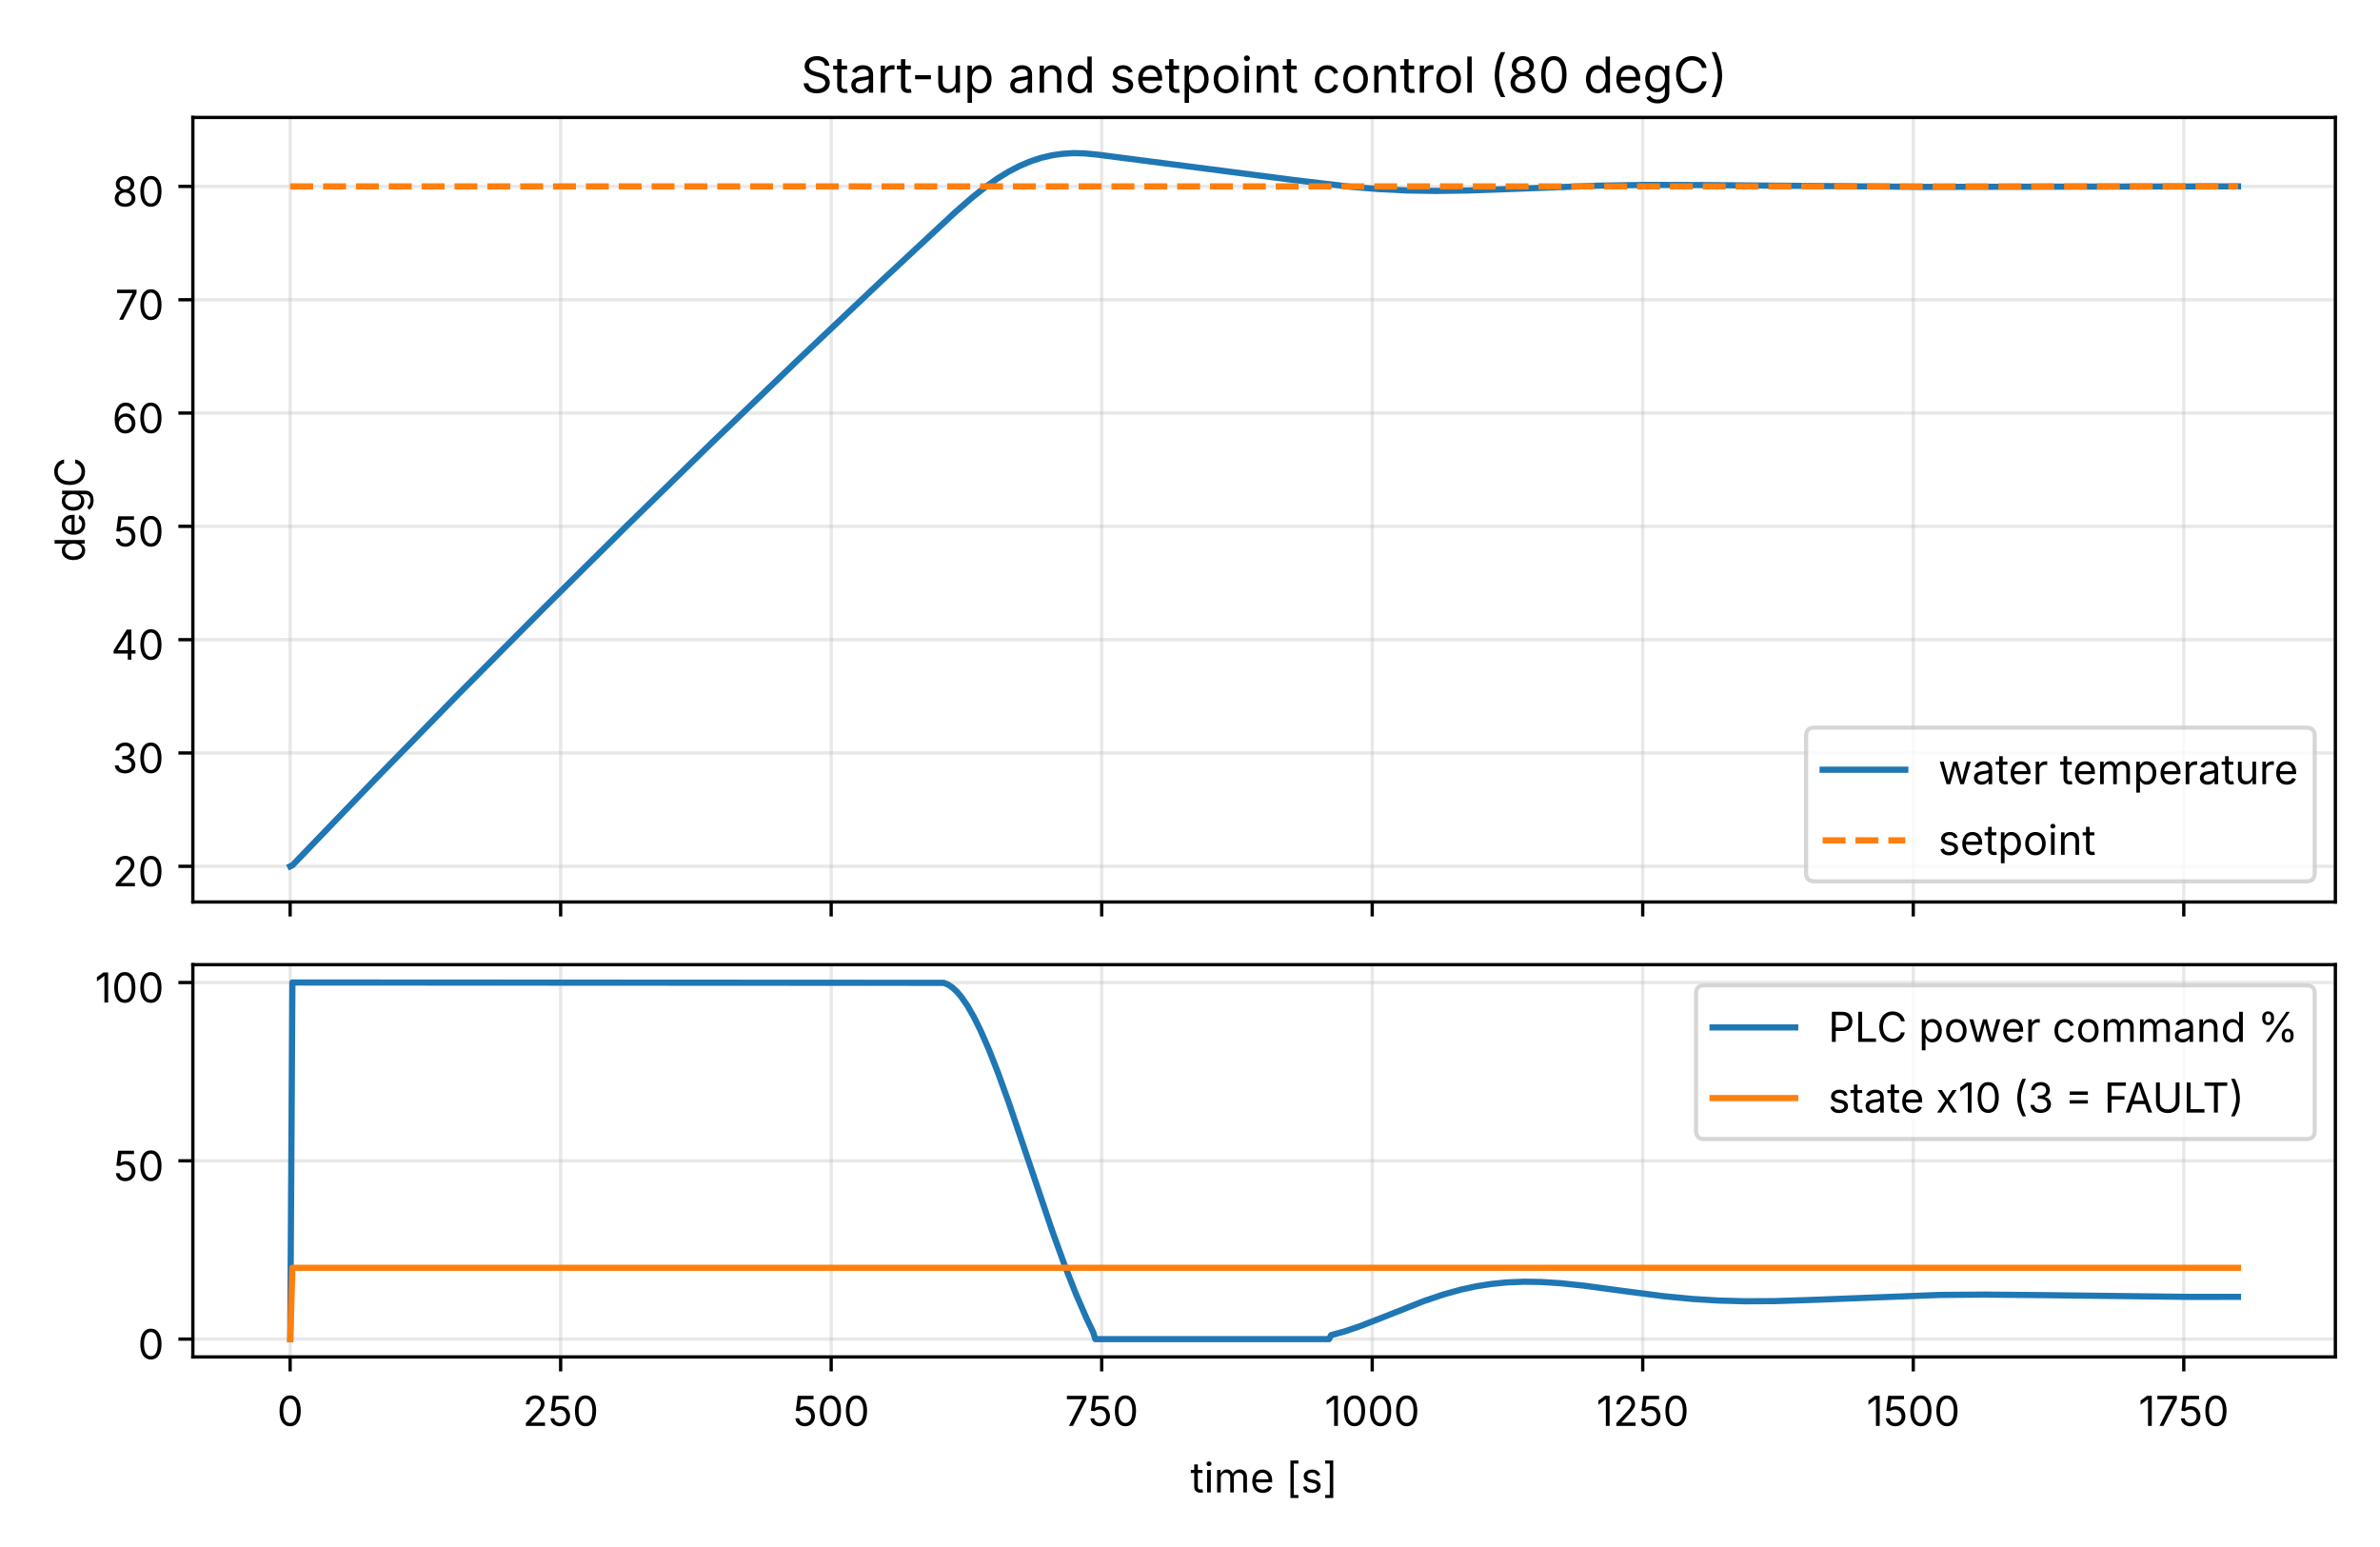
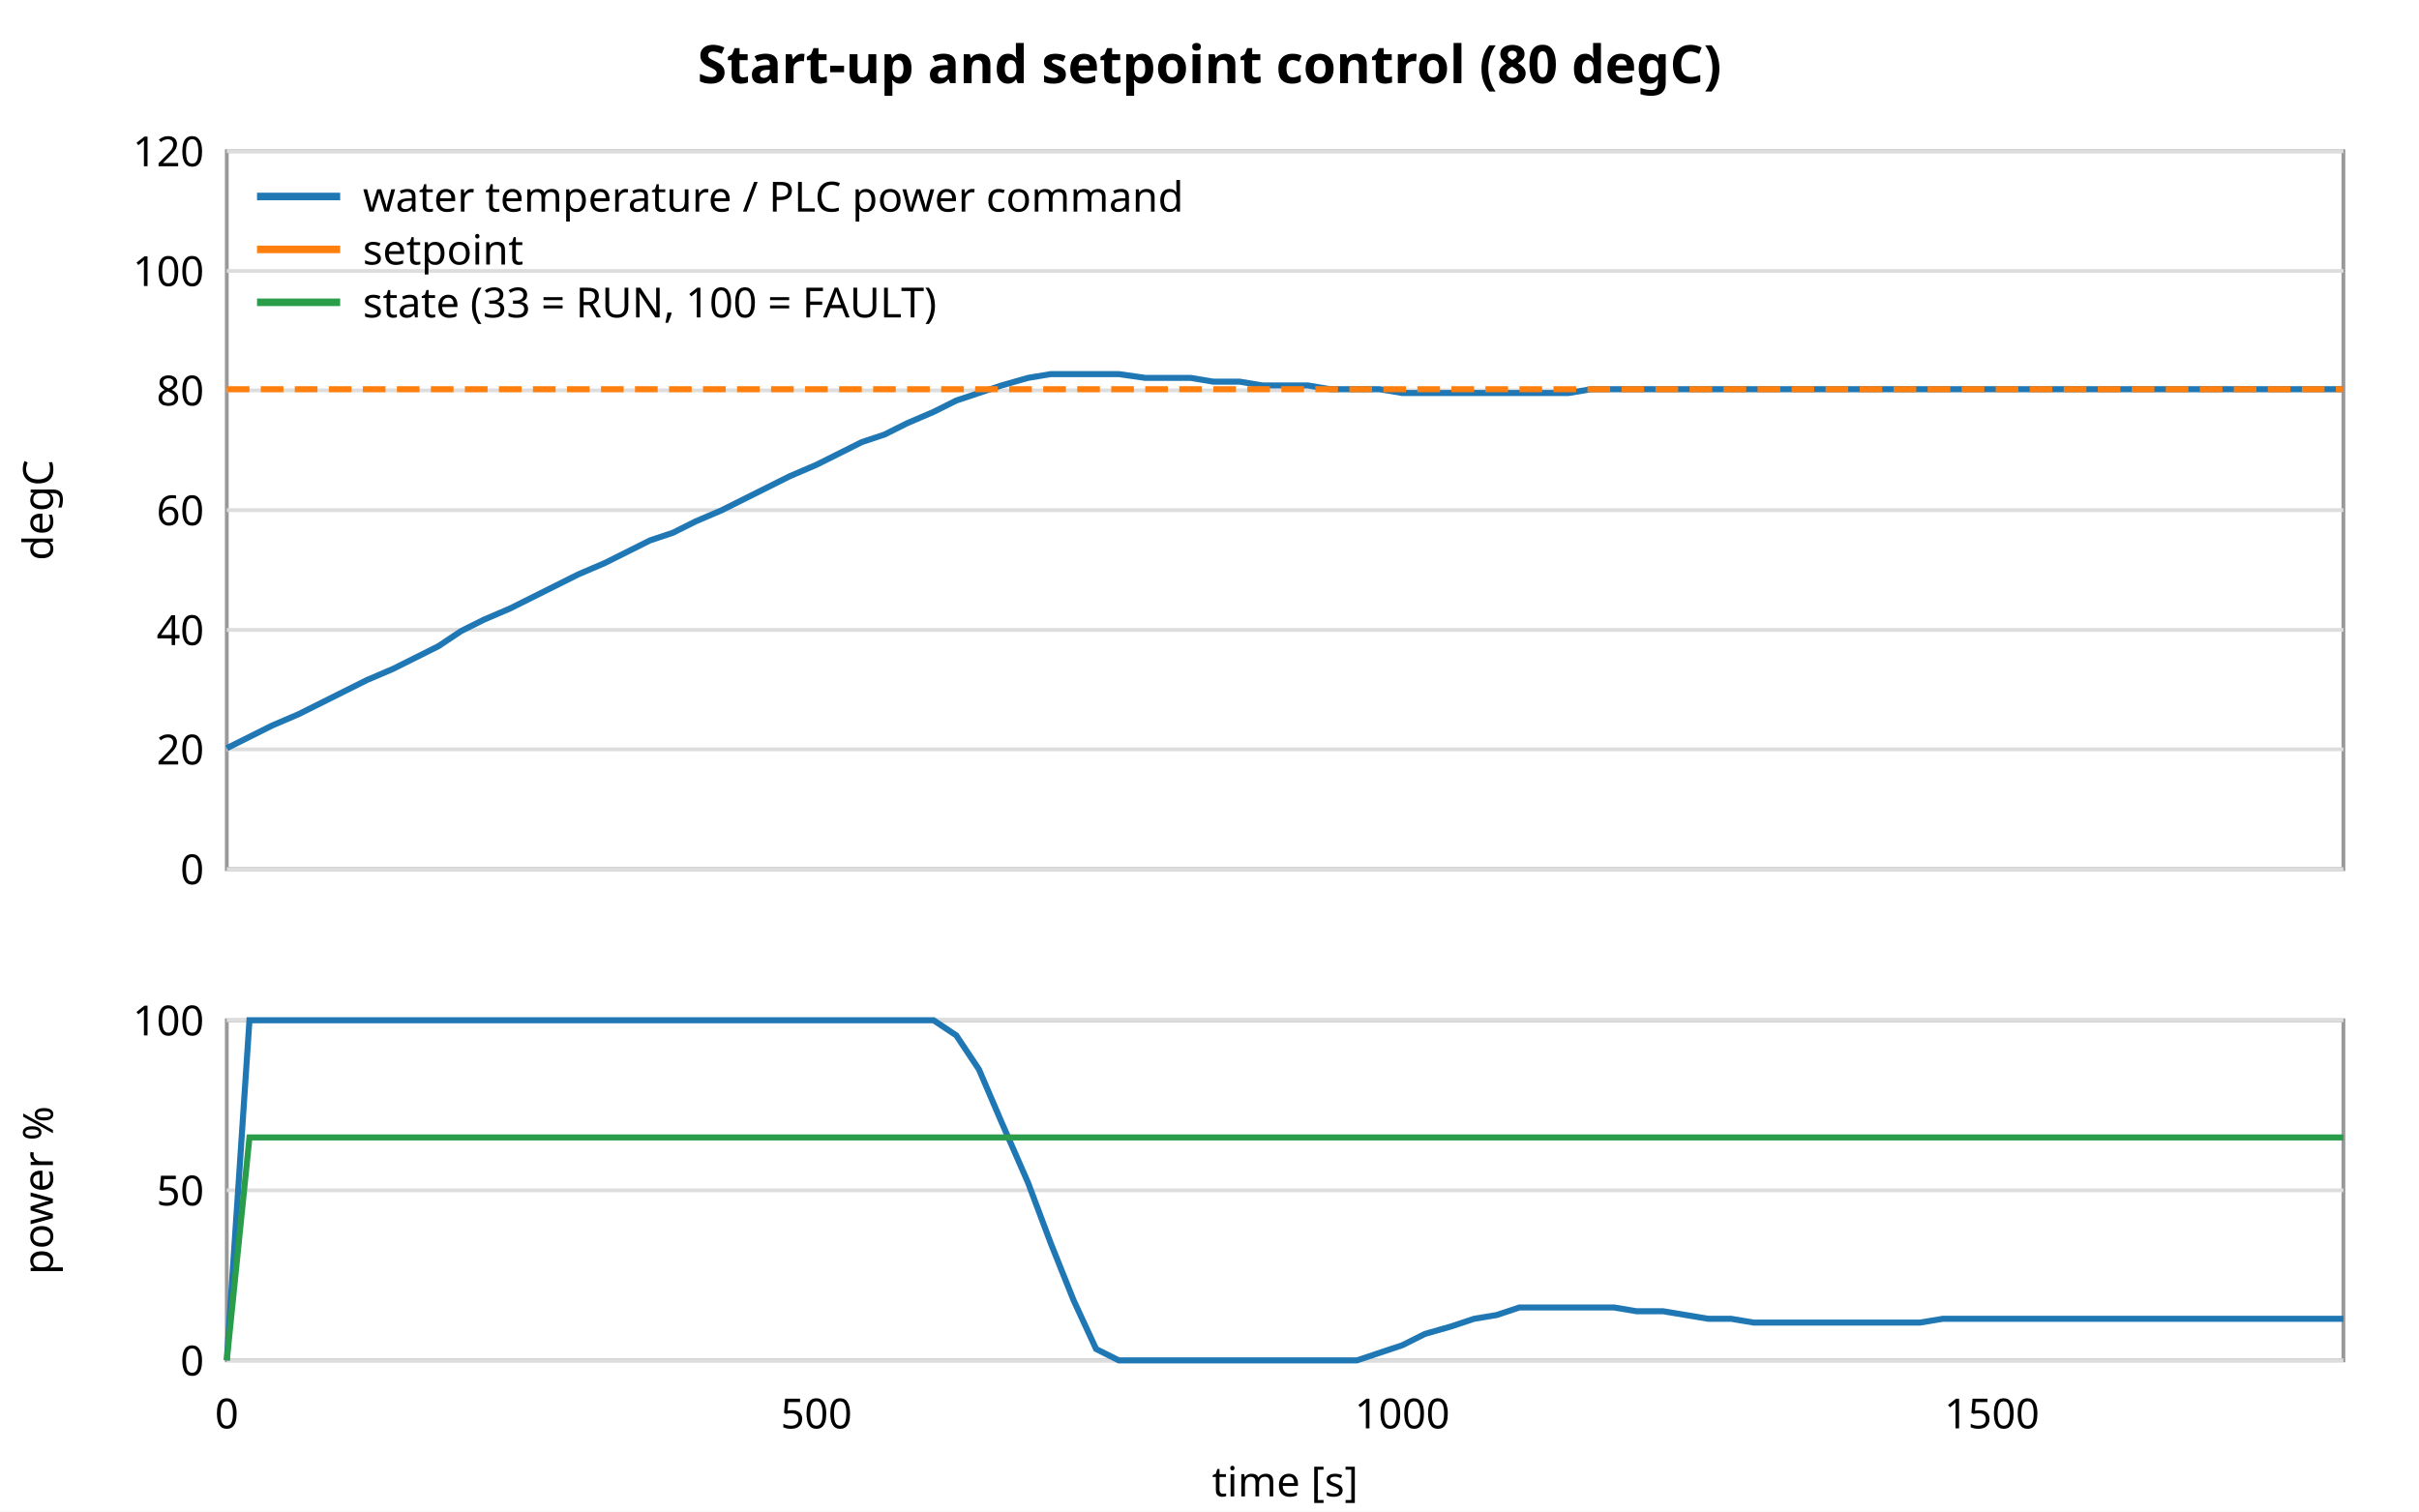
- <svg xmlns="http://www.w3.org/2000/svg" xmlns:xlink="http://www.w3.org/1999/xlink" width="576pt" height="374.4pt" viewBox="0 0 576 374.4" version="1.1">
-   <defs>
-     <style type="text/css">*{stroke-linejoin: round; stroke-linecap: butt}</style>
-   </defs>
-   <g id="figure_1">
-     <g id="patch_1">
-       <path d="M 0 374.4  L 576 374.4  L 576 0  L 0 0  z " style="fill: #ffffff" />
-     </g>
-     <g id="axes_1">
-       <g id="patch_2">
-         <path d="M 46.674 218.294  L 565.2 218.294  L 565.2 28.425  L 46.674 28.425  z " style="fill: #ffffff" />
-       </g>
-       <g id="matplotlib.axis_1">
-         <g id="xtick_1">
-           <g id="line2d_1">
-             <path d="M 70.217 218.294  L 70.217 28.425  " clip-path="url(#pf895447580)" style="fill: none; stroke: #b0b0b0; stroke-opacity: 0.3; stroke-width: 0.8; stroke-linecap: square" />
-           </g>
-           <g id="line2d_2">
-             <defs>
-               <path id="mb089542717" d="M 0 0  L 0 3.5  " style="stroke: #000000; stroke-width: 0.8" />
-             </defs>
-             <g>
-               <use xlink:href="#mb089542717" x="70.217" y="218.294" style="stroke: #000000; stroke-width: 0.8" />
-             </g>
-           </g>
-         </g>
-         <g id="xtick_2">
-           <g id="line2d_3">
-             <path d="M 135.688 218.294  L 135.688 28.425  " clip-path="url(#pf895447580)" style="fill: none; stroke: #b0b0b0; stroke-opacity: 0.3; stroke-width: 0.8; stroke-linecap: square" />
-           </g>
-           <g id="line2d_4">
-             <g>
-               <use xlink:href="#mb089542717" x="135.688" y="218.294" style="stroke: #000000; stroke-width: 0.8" />
-             </g>
-           </g>
-         </g>
-         <g id="xtick_3">
-           <g id="line2d_5">
-             <path d="M 201.158 218.294  L 201.158 28.425  " clip-path="url(#pf895447580)" style="fill: none; stroke: #b0b0b0; stroke-opacity: 0.3; stroke-width: 0.8; stroke-linecap: square" />
-           </g>
-           <g id="line2d_6">
-             <g>
-               <use xlink:href="#mb089542717" x="201.158" y="218.294" style="stroke: #000000; stroke-width: 0.8" />
-             </g>
-           </g>
-         </g>
-         <g id="xtick_4">
-           <g id="line2d_7">
-             <path d="M 266.629 218.294  L 266.629 28.425  " clip-path="url(#pf895447580)" style="fill: none; stroke: #b0b0b0; stroke-opacity: 0.3; stroke-width: 0.8; stroke-linecap: square" />
-           </g>
-           <g id="line2d_8">
-             <g>
-               <use xlink:href="#mb089542717" x="266.629" y="218.294" style="stroke: #000000; stroke-width: 0.8" />
-             </g>
-           </g>
-         </g>
-         <g id="xtick_5">
-           <g id="line2d_9">
-             <path d="M 332.099 218.294  L 332.099 28.425  " clip-path="url(#pf895447580)" style="fill: none; stroke: #b0b0b0; stroke-opacity: 0.3; stroke-width: 0.8; stroke-linecap: square" />
-           </g>
-           <g id="line2d_10">
-             <g>
-               <use xlink:href="#mb089542717" x="332.099" y="218.294" style="stroke: #000000; stroke-width: 0.8" />
-             </g>
-           </g>
-         </g>
-         <g id="xtick_6">
-           <g id="line2d_11">
-             <path d="M 397.569 218.294  L 397.569 28.425  " clip-path="url(#pf895447580)" style="fill: none; stroke: #b0b0b0; stroke-opacity: 0.3; stroke-width: 0.8; stroke-linecap: square" />
-           </g>
-           <g id="line2d_12">
-             <g>
-               <use xlink:href="#mb089542717" x="397.569" y="218.294" style="stroke: #000000; stroke-width: 0.8" />
-             </g>
-           </g>
-         </g>
-         <g id="xtick_7">
-           <g id="line2d_13">
-             <path d="M 463.04 218.294  L 463.04 28.425  " clip-path="url(#pf895447580)" style="fill: none; stroke: #b0b0b0; stroke-opacity: 0.3; stroke-width: 0.8; stroke-linecap: square" />
-           </g>
-           <g id="line2d_14">
-             <g>
-               <use xlink:href="#mb089542717" x="463.04" y="218.294" style="stroke: #000000; stroke-width: 0.8" />
-             </g>
-           </g>
-         </g>
-         <g id="xtick_8">
-           <g id="line2d_15">
-             <path d="M 528.51 218.294  L 528.51 28.425  " clip-path="url(#pf895447580)" style="fill: none; stroke: #b0b0b0; stroke-opacity: 0.3; stroke-width: 0.8; stroke-linecap: square" />
-           </g>
-           <g id="line2d_16">
-             <g>
-               <use xlink:href="#mb089542717" x="528.51" y="218.294" style="stroke: #000000; stroke-width: 0.8" />
-             </g>
-           </g>
-         </g>
-       </g>
-       <g id="matplotlib.axis_2">
-         <g id="ytick_1">
-           <g id="line2d_17">
-             <path d="M 46.674 209.663  L 565.2 209.663  " clip-path="url(#pf895447580)" style="fill: none; stroke: #b0b0b0; stroke-opacity: 0.3; stroke-width: 0.8; stroke-linecap: square" />
-           </g>
-           <g id="line2d_18">
-             <defs>
-               <path id="mc35ba457d7" d="M 0 0  L -3.5 0  " style="stroke: #000000; stroke-width: 0.8" />
-             </defs>
-             <g>
-               <use xlink:href="#mc35ba457d7" x="46.674" y="209.663" style="stroke: #000000; stroke-width: 0.8" />
-             </g>
-           </g>
-           <g id="text_1">
-             <text style="font-size: 10px; font-family: 'Inter', 'DejaVu Sans', 'Bitstream Vera Sans', 'Computer Modern Sans Serif', 'Lucida Grande', 'Verdana', 'Geneva', 'Lucid', 'Arial', 'Helvetica', 'Avant Garde', sans-serif; text-anchor: end" x="39.674" y="214.507" transform="rotate(-0 39.67398 214.507)">20</text>
-           </g>
-         </g>
-         <g id="ytick_2">
-           <g id="line2d_19">
-             <path d="M 46.674 182.238  L 565.2 182.238  " clip-path="url(#pf895447580)" style="fill: none; stroke: #b0b0b0; stroke-opacity: 0.3; stroke-width: 0.8; stroke-linecap: square" />
-           </g>
-           <g id="line2d_20">
-             <g>
-               <use xlink:href="#mc35ba457d7" x="46.674" y="182.238" style="stroke: #000000; stroke-width: 0.8" />
-             </g>
-           </g>
-           <g id="text_2">
-             <text style="font-size: 10px; font-family: 'Inter', 'DejaVu Sans', 'Bitstream Vera Sans', 'Computer Modern Sans Serif', 'Lucida Grande', 'Verdana', 'Geneva', 'Lucid', 'Arial', 'Helvetica', 'Avant Garde', sans-serif; text-anchor: end" x="39.674" y="187.082" transform="rotate(-0 39.67398 187.0821)">30</text>
-           </g>
-         </g>
-         <g id="ytick_3">
-           <g id="line2d_21">
-             <path d="M 46.674 154.813  L 565.2 154.813  " clip-path="url(#pf895447580)" style="fill: none; stroke: #b0b0b0; stroke-opacity: 0.3; stroke-width: 0.8; stroke-linecap: square" />
-           </g>
-           <g id="line2d_22">
-             <g>
-               <use xlink:href="#mc35ba457d7" x="46.674" y="154.813" style="stroke: #000000; stroke-width: 0.8" />
-             </g>
-           </g>
-           <g id="text_3">
-             <text style="font-size: 10px; font-family: 'Inter', 'DejaVu Sans', 'Bitstream Vera Sans', 'Computer Modern Sans Serif', 'Lucida Grande', 'Verdana', 'Geneva', 'Lucid', 'Arial', 'Helvetica', 'Avant Garde', sans-serif; text-anchor: end" x="39.674" y="159.657" transform="rotate(-0 39.67398 159.6571)">40</text>
-           </g>
-         </g>
-         <g id="ytick_4">
-           <g id="line2d_23">
-             <path d="M 46.674 127.388  L 565.2 127.388  " clip-path="url(#pf895447580)" style="fill: none; stroke: #b0b0b0; stroke-opacity: 0.3; stroke-width: 0.8; stroke-linecap: square" />
-           </g>
-           <g id="line2d_24">
-             <g>
-               <use xlink:href="#mc35ba457d7" x="46.674" y="127.388" style="stroke: #000000; stroke-width: 0.8" />
-             </g>
-           </g>
-           <g id="text_4">
-             <text style="font-size: 10px; font-family: 'Inter', 'DejaVu Sans', 'Bitstream Vera Sans', 'Computer Modern Sans Serif', 'Lucida Grande', 'Verdana', 'Geneva', 'Lucid', 'Arial', 'Helvetica', 'Avant Garde', sans-serif; text-anchor: end" x="39.674" y="132.232" transform="rotate(-0 39.67398 132.2322)">50</text>
-           </g>
-         </g>
-         <g id="ytick_5">
-           <g id="line2d_25">
-             <path d="M 46.674 99.964  L 565.2 99.964  " clip-path="url(#pf895447580)" style="fill: none; stroke: #b0b0b0; stroke-opacity: 0.3; stroke-width: 0.8; stroke-linecap: square" />
-           </g>
-           <g id="line2d_26">
-             <g>
-               <use xlink:href="#mc35ba457d7" x="46.674" y="99.964" style="stroke: #000000; stroke-width: 0.8" />
-             </g>
-           </g>
-           <g id="text_5">
-             <text style="font-size: 10px; font-family: 'Inter', 'DejaVu Sans', 'Bitstream Vera Sans', 'Computer Modern Sans Serif', 'Lucida Grande', 'Verdana', 'Geneva', 'Lucid', 'Arial', 'Helvetica', 'Avant Garde', sans-serif; text-anchor: end" x="39.674" y="104.807" transform="rotate(-0 39.67398 104.8073)">60</text>
-           </g>
-         </g>
-         <g id="ytick_6">
-           <g id="line2d_27">
-             <path d="M 46.674 72.539  L 565.2 72.539  " clip-path="url(#pf895447580)" style="fill: none; stroke: #b0b0b0; stroke-opacity: 0.3; stroke-width: 0.8; stroke-linecap: square" />
-           </g>
-           <g id="line2d_28">
-             <g>
-               <use xlink:href="#mc35ba457d7" x="46.674" y="72.539" style="stroke: #000000; stroke-width: 0.8" />
-             </g>
-           </g>
-           <g id="text_6">
-             <text style="font-size: 10px; font-family: 'Inter', 'DejaVu Sans', 'Bitstream Vera Sans', 'Computer Modern Sans Serif', 'Lucida Grande', 'Verdana', 'Geneva', 'Lucid', 'Arial', 'Helvetica', 'Avant Garde', sans-serif; text-anchor: end" x="39.674" y="77.382" transform="rotate(-0 39.67398 77.38236)">70</text>
-           </g>
-         </g>
-         <g id="ytick_7">
-           <g id="line2d_29">
-             <path d="M 46.674 45.114  L 565.2 45.114  " clip-path="url(#pf895447580)" style="fill: none; stroke: #b0b0b0; stroke-opacity: 0.3; stroke-width: 0.8; stroke-linecap: square" />
-           </g>
-           <g id="line2d_30">
-             <g>
-               <use xlink:href="#mc35ba457d7" x="46.674" y="45.114" style="stroke: #000000; stroke-width: 0.8" />
-             </g>
-           </g>
-           <g id="text_7">
-             <text style="font-size: 10px; font-family: 'Inter', 'DejaVu Sans', 'Bitstream Vera Sans', 'Computer Modern Sans Serif', 'Lucida Grande', 'Verdana', 'Geneva', 'Lucid', 'Arial', 'Helvetica', 'Avant Garde', sans-serif; text-anchor: end" x="39.674" y="49.957" transform="rotate(-0 39.67398 49.95744)">80</text>
-           </g>
-         </g>
-         <g id="text_8">
-           <text style="font-size: 10px; font-family: 'Inter', 'DejaVu Sans', 'Bitstream Vera Sans', 'Computer Modern Sans Serif', 'Lucida Grande', 'Verdana', 'Geneva', 'Lucid', 'Arial', 'Helvetica', 'Avant Garde', sans-serif; text-anchor: middle" x="20.493" y="123.359" transform="rotate(-90 20.49312 123.3593)">degC</text>
-         </g>
-       </g>
-       <g id="line2d_31">
-         <path d="M 70.243 209.663  L 70.767 209.416  L 90.67 188.735  L 111.097 167.833  L 131.524 147.255  L 151.95 126.995  L 172.377 107.049  L 192.804 87.412  L 213.231 68.078  L 231.039 51.492  L 235.229 47.835  L 238.371 45.34  L 241.514 43.126  L 244.133 41.525  L 246.752 40.165  L 249.371 39.054  L 251.989 38.195  L 254.608 37.583  L 257.227 37.21  L 259.846 37.06  L 262.465 37.116  L 265.607 37.426  L 313.27 43.583  L 326.888 45.203  L 333.696 45.762  L 340.505 46.095  L 347.314 46.207  L 355.171 46.108  L 366.17 45.717  L 387.12 44.928  L 398.643 44.75  L 411.737 44.788  L 465.685 45.229  L 539.536 45.104  L 541.631 45.107  L 541.631 45.107  " clip-path="url(#pf895447580)" style="fill: none; stroke: #1f77b4; stroke-width: 1.5; stroke-linecap: square" />
-       </g>
-       <g id="line2d_32">
-         <path d="M 70.243 45.114  L 541.631 45.114  L 541.631 45.114  " clip-path="url(#pf895447580)" style="fill: none; stroke-dasharray: 5.55,2.4; stroke-dashoffset: 0; stroke: #ff7f0e; stroke-width: 1.5" />
-       </g>
-       <g id="patch_3">
-         <path d="M 46.674 218.294  L 46.674 28.425  " style="fill: none; stroke: #000000; stroke-width: 0.8; stroke-linejoin: miter; stroke-linecap: square" />
-       </g>
-       <g id="patch_4">
-         <path d="M 565.2 218.294  L 565.2 28.425  " style="fill: none; stroke: #000000; stroke-width: 0.8; stroke-linejoin: miter; stroke-linecap: square" />
-       </g>
-       <g id="patch_5">
-         <path d="M 46.674 218.294  L 565.2 218.294  " style="fill: none; stroke: #000000; stroke-width: 0.8; stroke-linejoin: miter; stroke-linecap: square" />
-       </g>
-       <g id="patch_6">
-         <path d="M 46.674 28.425  L 565.2 28.425  " style="fill: none; stroke: #000000; stroke-width: 0.8; stroke-linejoin: miter; stroke-linecap: square" />
-       </g>
-       <g id="text_9">
-         <text style="font-size: 12px; font-family: 'Inter', 'DejaVu Sans', 'Bitstream Vera Sans', 'Computer Modern Sans Serif', 'Lucida Grande', 'Verdana', 'Geneva', 'Lucid', 'Arial', 'Helvetica', 'Avant Garde', sans-serif; text-anchor: middle" x="305.937" y="22.425" transform="rotate(-0 305.937 22.425)">Start-up and setpoint control (80 degC)</text>
-       </g>
-       <g id="legend_1">
-         <g id="patch_7">
-           <path d="M 439.109 213.294  L 558.2 213.294  Q 560.2 213.294 560.2 211.294  L 560.2 178.094  Q 560.2 176.094 558.2 176.094  L 439.109 176.094  Q 437.109 176.094 437.109 178.094  L 437.109 211.294  Q 437.109 213.294 439.109 213.294  z " style="fill: #ffffff; opacity: 0.8; stroke: #cccccc; stroke-linejoin: miter" />
-         </g>
-         <g id="line2d_33">
-           <path d="M 441.109 186.282  L 451.109 186.282  L 461.109 186.282  " style="fill: none; stroke: #1f77b4; stroke-width: 1.5; stroke-linecap: square" />
-         </g>
-         <g id="text_10">
-           <text style="font-size: 10px; font-family: 'Inter', 'DejaVu Sans', 'Bitstream Vera Sans', 'Computer Modern Sans Serif', 'Lucida Grande', 'Verdana', 'Geneva', 'Lucid', 'Arial', 'Helvetica', 'Avant Garde', sans-serif; text-anchor: start" x="469.109" y="189.782" transform="rotate(-0 469.1094 189.7819)">water temperature</text>
-         </g>
-         <g id="line2d_34">
-           <path d="M 441.109 203.382  L 451.109 203.382  L 461.109 203.382  " style="fill: none; stroke-dasharray: 5.55,2.4; stroke-dashoffset: 0; stroke: #ff7f0e; stroke-width: 1.5" />
-         </g>
-         <g id="text_11">
-           <text style="font-size: 10px; font-family: 'Inter', 'DejaVu Sans', 'Bitstream Vera Sans', 'Computer Modern Sans Serif', 'Lucida Grande', 'Verdana', 'Geneva', 'Lucid', 'Arial', 'Helvetica', 'Avant Garde', sans-serif; text-anchor: start" x="469.109" y="206.882" transform="rotate(-0 469.1094 206.8815)">setpoint</text>
-         </g>
-       </g>
-     </g>
-     <g id="axes_2">
-       <g id="patch_8">
-         <path d="M 46.674 328.401  L 565.2 328.401  L 565.2 233.466  L 46.674 233.466  z " style="fill: #ffffff" />
-       </g>
-       <g id="matplotlib.axis_3">
-         <g id="xtick_9">
-           <g id="line2d_35">
-             <path d="M 70.217 328.401  L 70.217 233.466  " clip-path="url(#p57ca966e3a)" style="fill: none; stroke: #b0b0b0; stroke-opacity: 0.3; stroke-width: 0.8; stroke-linecap: square" />
-           </g>
-           <g id="line2d_36">
-             <g>
-               <use xlink:href="#mb089542717" x="70.217" y="328.401" style="stroke: #000000; stroke-width: 0.8" />
-             </g>
-           </g>
-           <g id="text_12">
-             <text style="font-size: 10px; font-family: 'Inter', 'DejaVu Sans', 'Bitstream Vera Sans', 'Computer Modern Sans Serif', 'Lucida Grande', 'Verdana', 'Geneva', 'Lucid', 'Arial', 'Helvetica', 'Avant Garde', sans-serif; text-anchor: middle" x="70.217" y="345.088" transform="rotate(-0 70.21716 345.0883)">0</text>
-           </g>
-         </g>
-         <g id="xtick_10">
-           <g id="line2d_37">
-             <path d="M 135.688 328.401  L 135.688 233.466  " clip-path="url(#p57ca966e3a)" style="fill: none; stroke: #b0b0b0; stroke-opacity: 0.3; stroke-width: 0.8; stroke-linecap: square" />
-           </g>
-           <g id="line2d_38">
-             <g>
-               <use xlink:href="#mb089542717" x="135.688" y="328.401" style="stroke: #000000; stroke-width: 0.8" />
-             </g>
-           </g>
-           <g id="text_13">
-             <text style="font-size: 10px; font-family: 'Inter', 'DejaVu Sans', 'Bitstream Vera Sans', 'Computer Modern Sans Serif', 'Lucida Grande', 'Verdana', 'Geneva', 'Lucid', 'Arial', 'Helvetica', 'Avant Garde', sans-serif; text-anchor: middle" x="135.688" y="345.088" transform="rotate(-0 135.6876 345.0883)">250</text>
-           </g>
-         </g>
-         <g id="xtick_11">
-           <g id="line2d_39">
-             <path d="M 201.158 328.401  L 201.158 233.466  " clip-path="url(#p57ca966e3a)" style="fill: none; stroke: #b0b0b0; stroke-opacity: 0.3; stroke-width: 0.8; stroke-linecap: square" />
-           </g>
-           <g id="line2d_40">
-             <g>
-               <use xlink:href="#mb089542717" x="201.158" y="328.401" style="stroke: #000000; stroke-width: 0.8" />
-             </g>
-           </g>
-           <g id="text_14">
-             <text style="font-size: 10px; font-family: 'Inter', 'DejaVu Sans', 'Bitstream Vera Sans', 'Computer Modern Sans Serif', 'Lucida Grande', 'Verdana', 'Geneva', 'Lucid', 'Arial', 'Helvetica', 'Avant Garde', sans-serif; text-anchor: middle" x="201.158" y="345.088" transform="rotate(-0 201.1581 345.0883)">500</text>
-           </g>
-         </g>
-         <g id="xtick_12">
-           <g id="line2d_41">
-             <path d="M 266.629 328.401  L 266.629 233.466  " clip-path="url(#p57ca966e3a)" style="fill: none; stroke: #b0b0b0; stroke-opacity: 0.3; stroke-width: 0.8; stroke-linecap: square" />
-           </g>
-           <g id="line2d_42">
-             <g>
-               <use xlink:href="#mb089542717" x="266.629" y="328.401" style="stroke: #000000; stroke-width: 0.8" />
-             </g>
-           </g>
-           <g id="text_15">
-             <text style="font-size: 10px; font-family: 'Inter', 'DejaVu Sans', 'Bitstream Vera Sans', 'Computer Modern Sans Serif', 'Lucida Grande', 'Verdana', 'Geneva', 'Lucid', 'Arial', 'Helvetica', 'Avant Garde', sans-serif; text-anchor: middle" x="266.629" y="345.088" transform="rotate(-0 266.6285 345.0883)">750</text>
-           </g>
-         </g>
-         <g id="xtick_13">
-           <g id="line2d_43">
-             <path d="M 332.099 328.401  L 332.099 233.466  " clip-path="url(#p57ca966e3a)" style="fill: none; stroke: #b0b0b0; stroke-opacity: 0.3; stroke-width: 0.8; stroke-linecap: square" />
-           </g>
-           <g id="line2d_44">
-             <g>
-               <use xlink:href="#mb089542717" x="332.099" y="328.401" style="stroke: #000000; stroke-width: 0.8" />
-             </g>
-           </g>
-           <g id="text_16">
-             <text style="font-size: 10px; font-family: 'Inter', 'DejaVu Sans', 'Bitstream Vera Sans', 'Computer Modern Sans Serif', 'Lucida Grande', 'Verdana', 'Geneva', 'Lucid', 'Arial', 'Helvetica', 'Avant Garde', sans-serif; text-anchor: middle" x="332.099" y="345.088" transform="rotate(-0 332.099 345.0883)">1000</text>
-           </g>
-         </g>
-         <g id="xtick_14">
-           <g id="line2d_45">
-             <path d="M 397.569 328.401  L 397.569 233.466  " clip-path="url(#p57ca966e3a)" style="fill: none; stroke: #b0b0b0; stroke-opacity: 0.3; stroke-width: 0.8; stroke-linecap: square" />
-           </g>
-           <g id="line2d_46">
-             <g>
-               <use xlink:href="#mb089542717" x="397.569" y="328.401" style="stroke: #000000; stroke-width: 0.8" />
-             </g>
-           </g>
-           <g id="text_17">
-             <text style="font-size: 10px; font-family: 'Inter', 'DejaVu Sans', 'Bitstream Vera Sans', 'Computer Modern Sans Serif', 'Lucida Grande', 'Verdana', 'Geneva', 'Lucid', 'Arial', 'Helvetica', 'Avant Garde', sans-serif; text-anchor: middle" x="397.569" y="345.088" transform="rotate(-0 397.5694 345.0883)">1250</text>
-           </g>
-         </g>
-         <g id="xtick_15">
-           <g id="line2d_47">
-             <path d="M 463.04 328.401  L 463.04 233.466  " clip-path="url(#p57ca966e3a)" style="fill: none; stroke: #b0b0b0; stroke-opacity: 0.3; stroke-width: 0.8; stroke-linecap: square" />
-           </g>
-           <g id="line2d_48">
-             <g>
-               <use xlink:href="#mb089542717" x="463.04" y="328.401" style="stroke: #000000; stroke-width: 0.8" />
-             </g>
-           </g>
-           <g id="text_18">
-             <text style="font-size: 10px; font-family: 'Inter', 'DejaVu Sans', 'Bitstream Vera Sans', 'Computer Modern Sans Serif', 'Lucida Grande', 'Verdana', 'Geneva', 'Lucid', 'Arial', 'Helvetica', 'Avant Garde', sans-serif; text-anchor: middle" x="463.04" y="345.088" transform="rotate(-0 463.0399 345.0883)">1500</text>
-           </g>
-         </g>
-         <g id="xtick_16">
-           <g id="line2d_49">
-             <path d="M 528.51 328.401  L 528.51 233.466  " clip-path="url(#p57ca966e3a)" style="fill: none; stroke: #b0b0b0; stroke-opacity: 0.3; stroke-width: 0.8; stroke-linecap: square" />
-           </g>
-           <g id="line2d_50">
-             <g>
-               <use xlink:href="#mb089542717" x="528.51" y="328.401" style="stroke: #000000; stroke-width: 0.8" />
-             </g>
-           </g>
-           <g id="text_19">
-             <text style="font-size: 10px; font-family: 'Inter', 'DejaVu Sans', 'Bitstream Vera Sans', 'Computer Modern Sans Serif', 'Lucida Grande', 'Verdana', 'Geneva', 'Lucid', 'Arial', 'Helvetica', 'Avant Garde', sans-serif; text-anchor: middle" x="528.51" y="345.088" transform="rotate(-0 528.5104 345.0883)">1750</text>
-           </g>
-         </g>
-         <g id="text_20">
-           <text style="font-size: 10px; font-family: 'Inter', 'DejaVu Sans', 'Bitstream Vera Sans', 'Computer Modern Sans Serif', 'Lucida Grande', 'Verdana', 'Geneva', 'Lucid', 'Arial', 'Helvetica', 'Avant Garde', sans-serif; text-anchor: middle" x="305.937" y="361.188" transform="rotate(-0 305.937 361.1879)">time [s]</text>
-         </g>
-       </g>
-       <g id="matplotlib.axis_4">
-         <g id="ytick_8">
-           <g id="line2d_51">
-             <path d="M 46.674 324.086  L 565.2 324.086  " clip-path="url(#p57ca966e3a)" style="fill: none; stroke: #b0b0b0; stroke-opacity: 0.3; stroke-width: 0.8; stroke-linecap: square" />
-           </g>
-           <g id="line2d_52">
-             <g>
-               <use xlink:href="#mc35ba457d7" x="46.674" y="324.086" style="stroke: #000000; stroke-width: 0.8" />
-             </g>
-           </g>
-           <g id="text_21">
-             <text style="font-size: 10px; font-family: 'Inter', 'DejaVu Sans', 'Bitstream Vera Sans', 'Computer Modern Sans Serif', 'Lucida Grande', 'Verdana', 'Geneva', 'Lucid', 'Arial', 'Helvetica', 'Avant Garde', sans-serif; text-anchor: end" x="39.674" y="328.929" transform="rotate(-0 39.67398 328.9293)">0</text>
-           </g>
-         </g>
-         <g id="ytick_9">
-           <g id="line2d_53">
-             <path d="M 46.674 280.934  L 565.2 280.934  " clip-path="url(#p57ca966e3a)" style="fill: none; stroke: #b0b0b0; stroke-opacity: 0.3; stroke-width: 0.8; stroke-linecap: square" />
-           </g>
-           <g id="line2d_54">
-             <g>
-               <use xlink:href="#mc35ba457d7" x="46.674" y="280.934" style="stroke: #000000; stroke-width: 0.8" />
-             </g>
-           </g>
-           <g id="text_22">
-             <text style="font-size: 10px; font-family: 'Inter', 'DejaVu Sans', 'Bitstream Vera Sans', 'Computer Modern Sans Serif', 'Lucida Grande', 'Verdana', 'Geneva', 'Lucid', 'Arial', 'Helvetica', 'Avant Garde', sans-serif; text-anchor: end" x="39.674" y="285.777" transform="rotate(-0 39.67398 285.7774)">50</text>
-           </g>
-         </g>
-         <g id="ytick_10">
-           <g id="line2d_55">
-             <path d="M 46.674 237.782  L 565.2 237.782  " clip-path="url(#p57ca966e3a)" style="fill: none; stroke: #b0b0b0; stroke-opacity: 0.3; stroke-width: 0.8; stroke-linecap: square" />
-           </g>
-           <g id="line2d_56">
-             <g>
-               <use xlink:href="#mc35ba457d7" x="46.674" y="237.782" style="stroke: #000000; stroke-width: 0.8" />
-             </g>
-           </g>
-           <g id="text_23">
-             <text style="font-size: 10px; font-family: 'Inter', 'DejaVu Sans', 'Bitstream Vera Sans', 'Computer Modern Sans Serif', 'Lucida Grande', 'Verdana', 'Geneva', 'Lucid', 'Arial', 'Helvetica', 'Avant Garde', sans-serif; text-anchor: end" x="39.674" y="242.625" transform="rotate(-0 39.67398 242.6254)">100</text>
-           </g>
-         </g>
-       </g>
-       <g id="line2d_57">
-         <path d="M 70.243 324.086  L 70.767 237.782  L 228.42 237.865  L 229.467 238.297  L 230.515 239.009  L 231.563 239.984  L 232.61 241.21  L 234.181 243.485  L 235.753 246.238  L 237.324 249.417  L 239.419 254.225  L 241.514 259.57  L 244.133 266.816  L 248.323 279.172  L 254.608 297.778  L 257.751 306.444  L 260.37 313.099  L 262.988 319.123  L 264.56 322.4  L 265.083 324.086  L 321.65 324.086  L 322.174 323.11  L 325.316 322.256  L 328.983 321.023  L 334.22 318.994  L 344.696 314.85  L 349.409 313.264  L 353.599 312.105  L 357.266 311.311  L 360.932 310.734  L 364.599 310.369  L 368.789 310.198  L 372.979 310.26  L 377.693 310.561  L 383.454 311.169  L 392.882 312.441  L 402.833 313.722  L 409.642 314.374  L 415.927 314.757  L 422.213 314.928  L 429.545 314.891  L 438.449 314.605  L 469.351 313.402  L 480.35 313.314  L 494.492 313.445  L 529.584 313.865  L 541.631 313.86  L 541.631 313.86  " clip-path="url(#p57ca966e3a)" style="fill: none; stroke: #1f77b4; stroke-width: 1.5; stroke-linecap: square" />
-       </g>
-       <g id="line2d_58">
-         <path d="M 70.243 324.086  L 70.767 306.825  L 541.631 306.825  L 541.631 306.825  " clip-path="url(#p57ca966e3a)" style="fill: none; stroke: #ff7f0e; stroke-width: 1.5; stroke-linecap: square" />
-       </g>
-       <g id="patch_9">
-         <path d="M 46.674 328.401  L 46.674 233.466  " style="fill: none; stroke: #000000; stroke-width: 0.8; stroke-linejoin: miter; stroke-linecap: square" />
-       </g>
-       <g id="patch_10">
-         <path d="M 565.2 328.401  L 565.2 233.466  " style="fill: none; stroke: #000000; stroke-width: 0.8; stroke-linejoin: miter; stroke-linecap: square" />
-       </g>
-       <g id="patch_11">
-         <path d="M 46.674 328.401  L 565.2 328.401  " style="fill: none; stroke: #000000; stroke-width: 0.8; stroke-linejoin: miter; stroke-linecap: square" />
-       </g>
-       <g id="patch_12">
-         <path d="M 46.674 233.466  L 565.2 233.466  " style="fill: none; stroke: #000000; stroke-width: 0.8; stroke-linejoin: miter; stroke-linecap: square" />
-       </g>
-       <g id="legend_2">
-         <g id="patch_13">
-           <path d="M 412.469 275.666  L 558.2 275.666  Q 560.2 275.666 560.2 273.666  L 560.2 240.466  Q 560.2 238.466 558.2 238.466  L 412.469 238.466  Q 410.469 238.466 410.469 240.466  L 410.469 273.666  Q 410.469 275.666 412.469 275.666  z " style="fill: #ffffff; opacity: 0.8; stroke: #cccccc; stroke-linejoin: miter" />
-         </g>
-         <g id="line2d_59">
-           <path d="M 414.469 248.654  L 424.469 248.654  L 434.469 248.654  " style="fill: none; stroke: #1f77b4; stroke-width: 1.5; stroke-linecap: square" />
-         </g>
-         <g id="text_24">
-           <text style="font-size: 10px; font-family: 'Inter', 'DejaVu Sans', 'Bitstream Vera Sans', 'Computer Modern Sans Serif', 'Lucida Grande', 'Verdana', 'Geneva', 'Lucid', 'Arial', 'Helvetica', 'Avant Garde', sans-serif; text-anchor: start" x="442.469" y="252.154" transform="rotate(-0 442.4688 252.154)">PLC power command %</text>
-         </g>
-         <g id="line2d_60">
-           <path d="M 414.469 265.754  L 424.469 265.754  L 434.469 265.754  " style="fill: none; stroke: #ff7f0e; stroke-width: 1.5; stroke-linecap: square" />
-         </g>
-         <g id="text_25">
-           <text style="font-size: 10px; font-family: 'Inter', 'DejaVu Sans', 'Bitstream Vera Sans', 'Computer Modern Sans Serif', 'Lucida Grande', 'Verdana', 'Geneva', 'Lucid', 'Arial', 'Helvetica', 'Avant Garde', sans-serif; text-anchor: start" x="442.469" y="269.254" transform="rotate(-0 442.4688 269.2536)">state x10 (3 = FAULT)</text>
-         </g>
-       </g>
-     </g>
-   </g>
-   <defs>
-     <clipPath id="pf895447580">
-       <rect x="46.674" y="28.425" width="518.526" height="189.869" />
-     </clipPath>
-     <clipPath id="p57ca966e3a">
-       <rect x="46.674" y="233.466" width="518.526" height="94.934" />
-     </clipPath>
-   </defs>
+ <svg xmlns="http://www.w3.org/2000/svg" viewBox="0 0 640 400" font-family="sans-serif">
+   <rect width="640" height="400" fill="#fff" />
+   <text x="320.0" y="22" text-anchor="middle" font-size="14" font-weight="bold">Start-up and setpoint control (80 degC)</text>
+   <rect x="60" y="40" width="560" height="190" fill="#fff" stroke="#999" />
+   <line x1="60" x2="620" y1="230.0" y2="230.0" stroke="#ddd" />
+   <text x="54" y="234.0" text-anchor="end" font-size="11">0</text>
+   <line x1="60" x2="620" y1="198.3" y2="198.3" stroke="#ddd" />
+   <text x="54" y="202.3" text-anchor="end" font-size="11">20</text>
+   <line x1="60" x2="620" y1="166.7" y2="166.7" stroke="#ddd" />
+   <text x="54" y="170.7" text-anchor="end" font-size="11">40</text>
+   <line x1="60" x2="620" y1="135.0" y2="135.0" stroke="#ddd" />
+   <text x="54" y="139.0" text-anchor="end" font-size="11">60</text>
+   <line x1="60" x2="620" y1="103.3" y2="103.3" stroke="#ddd" />
+   <text x="54" y="107.3" text-anchor="end" font-size="11">80</text>
+   <line x1="60" x2="620" y1="71.7" y2="71.7" stroke="#ddd" />
+   <text x="54" y="75.7" text-anchor="end" font-size="11">100</text>
+   <line x1="60" x2="620" y1="40.0" y2="40.0" stroke="#ddd" />
+   <text x="54" y="44.0" text-anchor="end" font-size="11">120</text>
+   <text x="14" y="135" font-size="11" transform="rotate(-90 14 135)" text-anchor="middle">degC</text>
+   <polyline points="60,198 66,195 72,192 79,189 85,186 91,183 97,180 104,177 110,174 116,171 122,167 128,164 135,161 141,158 147,155 153,152 160,149 166,146 172,143 178,141 184,138 191,135 197,132 203,129 209,126 216,123 222,120 228,117 234,115 240,112 247,109 253,106 259,104 265,102 272,100 278,99 296,99 303,100 315,100 321,101 328,101 334,102 346,102 352,103 365,103 371,104 415,104 421,103 620,103" fill="none" stroke="#1f77b4" stroke-width="1.6" />
+   <polyline points="60,103 620,103" fill="none" stroke="#ff7f0e" stroke-width="1.6" stroke-dasharray="6,3" />
+   <rect x="60" y="270" width="560" height="90" fill="#fff" stroke="#999" />
+   <line x1="60" x2="620" y1="360.0" y2="360.0" stroke="#ddd" />
+   <text x="54" y="364.0" text-anchor="end" font-size="11">0</text>
+   <line x1="60" x2="620" y1="315.0" y2="315.0" stroke="#ddd" />
+   <text x="54" y="319.0" text-anchor="end" font-size="11">50</text>
+   <line x1="60" x2="620" y1="270.0" y2="270.0" stroke="#ddd" />
+   <text x="54" y="274.0" text-anchor="end" font-size="11">100</text>
+   <text x="14" y="315" font-size="11" transform="rotate(-90 14 315)" text-anchor="middle">power %</text>
+   <polyline points="60,360 66,270 247,270 253,274 259,283 265,297 272,313 278,329 284,344 290,357 296,360 359,360 365,358 371,356 377,353 384,351 390,349 396,348 402,346 427,346 433,347 440,347 446,348 452,349 458,349 464,350 508,350 514,349 620,349" fill="none" stroke="#1f77b4" stroke-width="1.6" />
+   <polyline points="60,360 66,301 620,301" fill="none" stroke="#2a9d4a" stroke-width="1.6" />
+   <text x="60" y="378" text-anchor="middle" font-size="11">0</text>
+   <text x="216" y="378" text-anchor="middle" font-size="11">500</text>
+   <text x="371" y="378" text-anchor="middle" font-size="11">1000</text>
+   <text x="527" y="378" text-anchor="middle" font-size="11">1500</text>
+   <text x="340.0" y="396" text-anchor="middle" font-size="11">time [s]</text>
+   <line x1="68" x2="90" y1="52" y2="52" stroke="#1f77b4" stroke-width="2" />
+   <text x="96" y="56" font-size="11">water temperature / PLC power command</text>
+   <line x1="68" x2="90" y1="66" y2="66" stroke="#ff7f0e" stroke-width="2" />
+   <text x="96" y="70" font-size="11">setpoint</text>
+   <line x1="68" x2="90" y1="80" y2="80" stroke="#2a9d4a" stroke-width="2" />
+   <text x="96" y="84" font-size="11">state (33 = RUN, 100 = FAULT)</text>
</svg>
